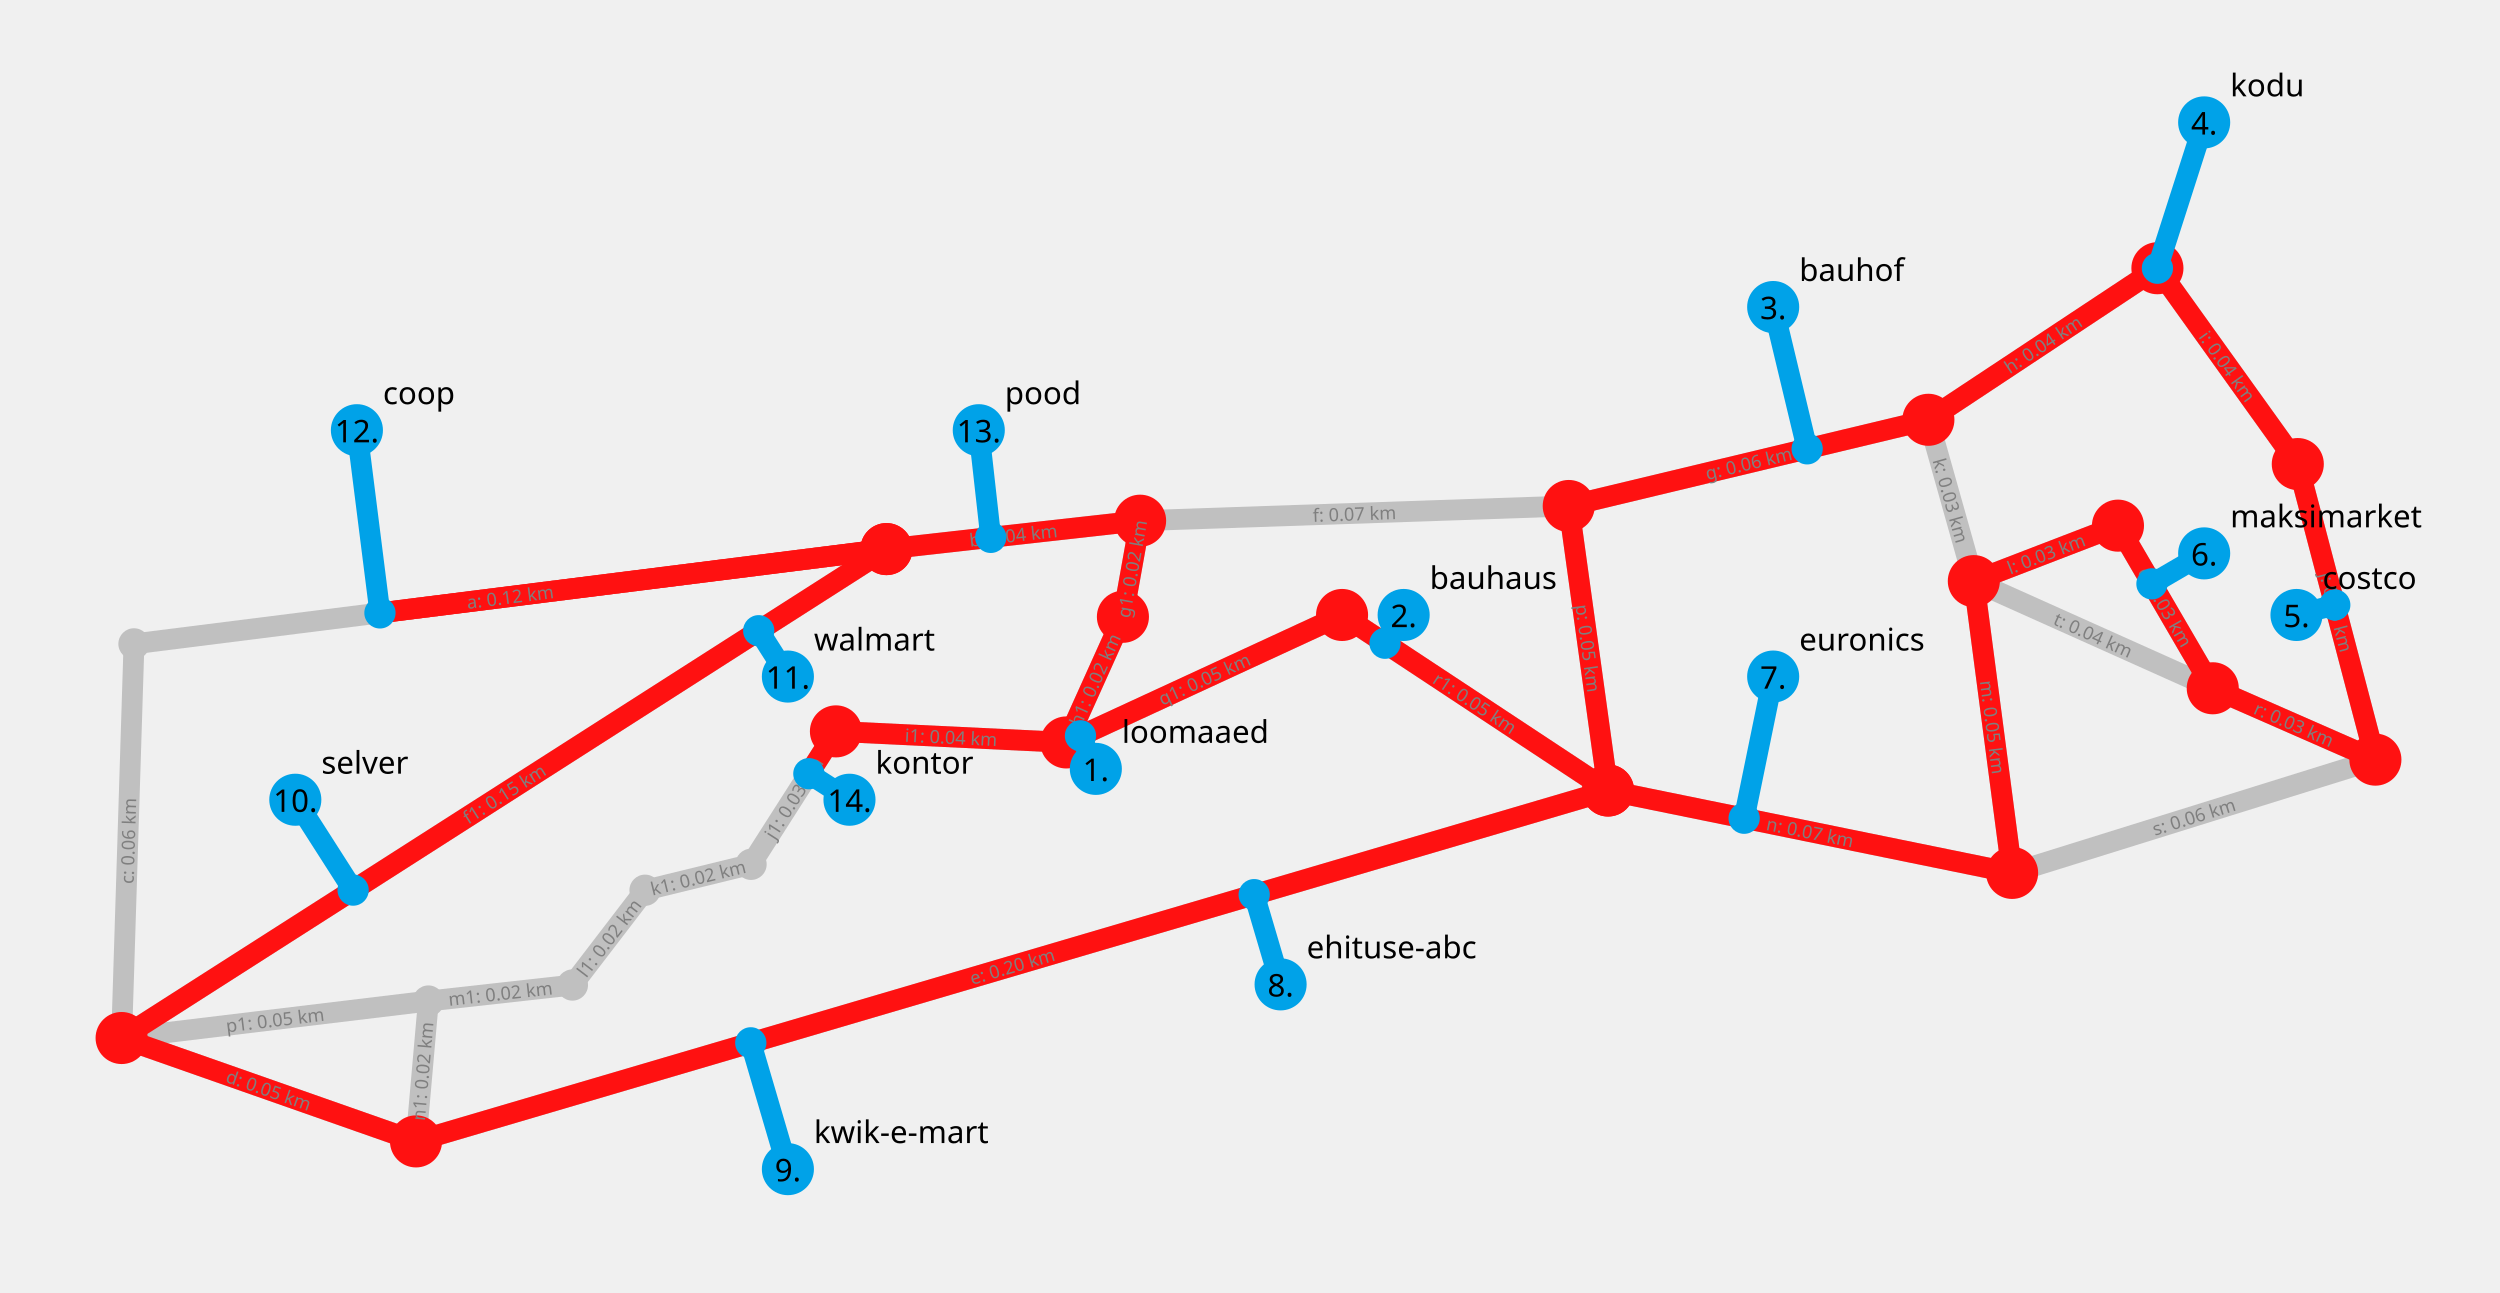
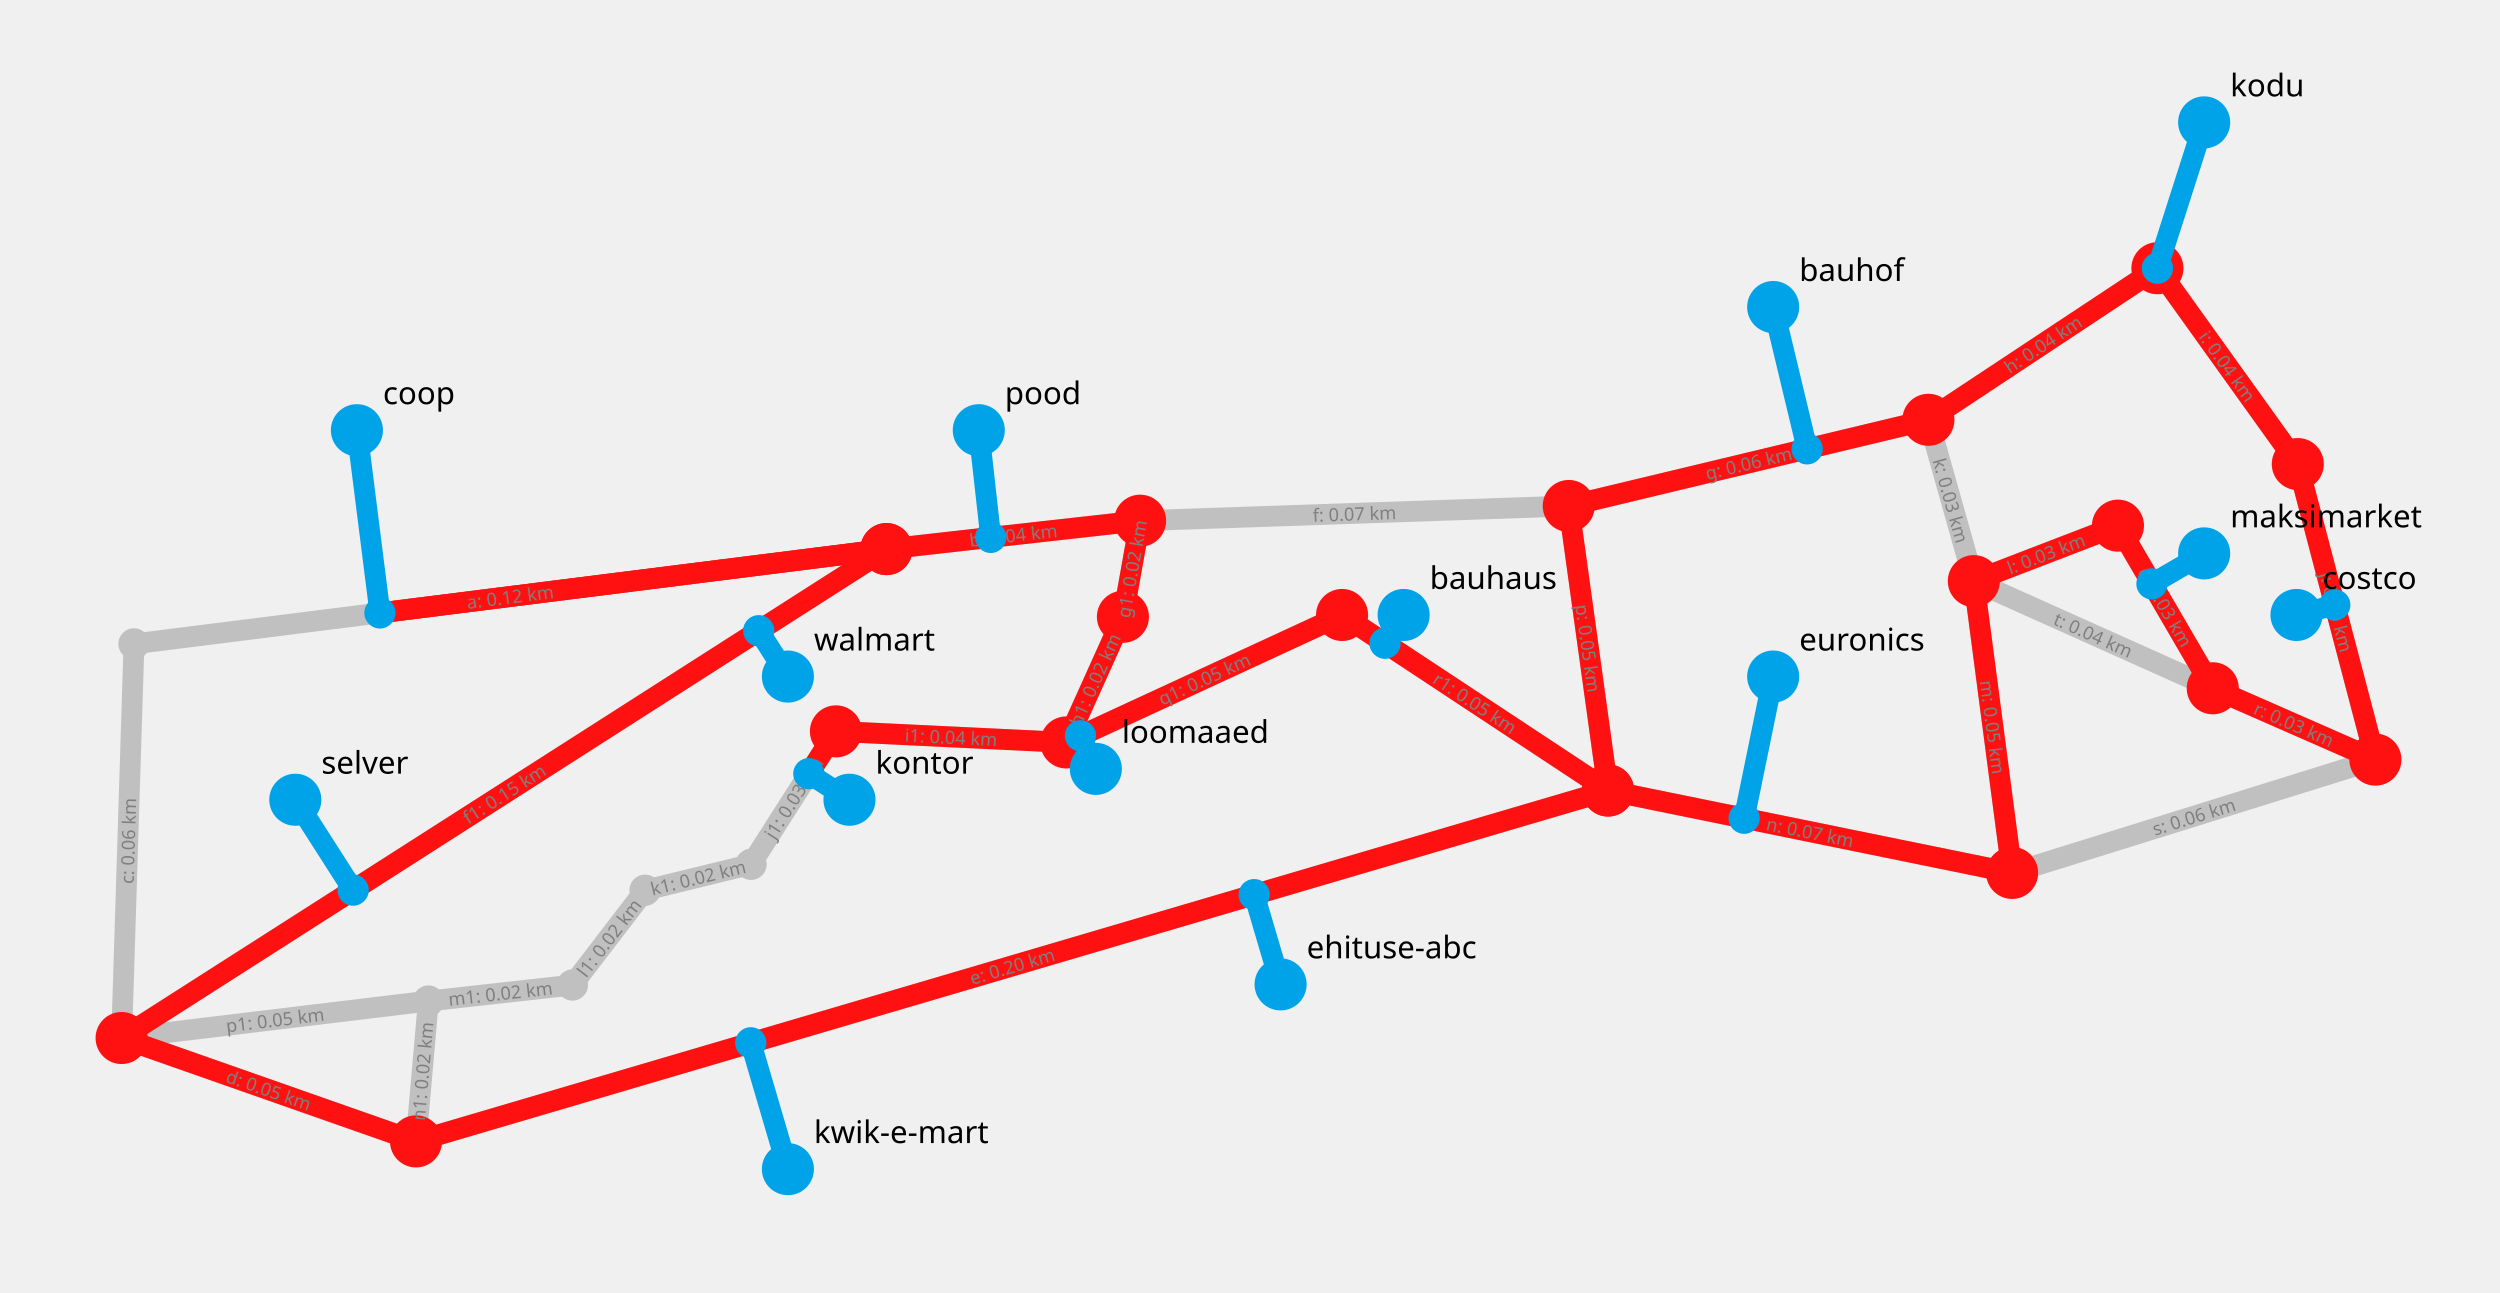
<svg xmlns="http://www.w3.org/2000/svg" version="1.1" width="1920" height="993" viewBox="-747 -425 1920 993" font-family="Hermit">
  <rect x="-747" y="-425" width="100%" height="100%" fill="rgb(240, 240, 240)" />
  <line x1="128.6" y1="-25.1" x2="457.8" y2="-36.4" style="stroke:rgb(192, 192, 192);stroke-width:16" />
  <circle cx="128.6" cy="-25.1" r="12" fill="rgb(192, 192, 192)" />
  <circle cx="457.8" cy="-36.4" r="12" fill="rgb(192, 192, 192)" />
  <line x1="457.8" y1="-36.4" x2="734.0" y2="-102.6" style="stroke:rgb(192, 192, 192);stroke-width:16" />
  <circle cx="734.0" cy="-102.6" r="12" fill="rgb(192, 192, 192)" />
  <line x1="734.0" y1="-102.6" x2="909.9" y2="-219.0" style="stroke:rgb(192, 192, 192);stroke-width:16" />
  <circle cx="909.9" cy="-219.0" r="12" fill="rgb(192, 192, 192)" />
  <line x1="909.9" y1="-219.0" x2="1017.7" y2="-68.6" style="stroke:rgb(192, 192, 192);stroke-width:16" />
  <circle cx="1017.7" cy="-68.6" r="12" fill="rgb(192, 192, 192)" />
  <line x1="1017.7" y1="-68.6" x2="1077.3" y2="158.4" style="stroke:rgb(192, 192, 192);stroke-width:16" />
  <circle cx="1077.3" cy="158.4" r="12" fill="rgb(192, 192, 192)" />
  <line x1="734.0" y1="-102.6" x2="768.9" y2="21.3" style="stroke:rgb(192, 192, 192);stroke-width:16" />
  <circle cx="768.9" cy="21.3" r="12" fill="rgb(192, 192, 192)" />
  <line x1="768.9" y1="21.3" x2="879.6" y2="-21.3" style="stroke:rgb(192, 192, 192);stroke-width:16" />
  <circle cx="879.6" cy="-21.3" r="12" fill="rgb(192, 192, 192)" />
  <line x1="768.9" y1="21.3" x2="798.3" y2="245.4" style="stroke:rgb(192, 192, 192);stroke-width:16" />
  <circle cx="798.3" cy="245.4" r="12" fill="rgb(192, 192, 192)" />
  <line x1="798.3" y1="245.4" x2="488.0" y2="182.1" style="stroke:rgb(192, 192, 192);stroke-width:16" />
  <circle cx="488.0" cy="182.1" r="12" fill="rgb(192, 192, 192)" />
  <line x1="488.0" y1="182.1" x2="457.8" y2="-36.4" style="stroke:rgb(192, 192, 192);stroke-width:16" />
  <circle cx="457.8" cy="-36.4" r="12" fill="rgb(192, 192, 192)" />
  <line x1="879.6" y1="-21.3" x2="952.4" y2="103.6" style="stroke:rgb(192, 192, 192);stroke-width:16" />
  <circle cx="952.4" cy="103.6" r="12" fill="rgb(192, 192, 192)" />
  <line x1="952.4" y1="103.6" x2="1077.3" y2="158.4" style="stroke:rgb(192, 192, 192);stroke-width:16" />
  <circle cx="1077.3" cy="158.4" r="12" fill="rgb(192, 192, 192)" />
  <line x1="1077.3" y1="158.4" x2="798.3" y2="245.4" style="stroke:rgb(192, 192, 192);stroke-width:16" />
  <circle cx="798.3" cy="245.4" r="12" fill="rgb(192, 192, 192)" />
  <line x1="952.4" y1="103.6" x2="768.9" y2="21.3" style="stroke:rgb(192, 192, 192);stroke-width:16" />
  <circle cx="768.9" cy="21.3" r="12" fill="rgb(192, 192, 192)" />
  <line x1="-644.1" y1="69.5" x2="-66.2" y2="-3.3" style="stroke:rgb(192, 192, 192);stroke-width:16" />
  <circle cx="-66.2" cy="-3.3" r="12" fill="rgb(192, 192, 192)" />
  <line x1="-66.2" y1="-3.3" x2="128.6" y2="-25.1" style="stroke:rgb(192, 192, 192);stroke-width:16" />
  <circle cx="128.6" cy="-25.1" r="12" fill="rgb(192, 192, 192)" />
  <line x1="-653.6" y1="372.2" x2="-644.1" y2="69.5" style="stroke:rgb(192, 192, 192);stroke-width:16" />
  <circle cx="-644.1" cy="69.5" r="12" fill="rgb(192, 192, 192)" />
  <line x1="-653.6" y1="372.2" x2="-427.5" y2="451.6" style="stroke:rgb(192, 192, 192);stroke-width:16" />
  <circle cx="-427.5" cy="451.6" r="12" fill="rgb(192, 192, 192)" />
  <line x1="-427.5" y1="451.6" x2="488.0" y2="182.1" style="stroke:rgb(192, 192, 192);stroke-width:16" />
  <circle cx="488.0" cy="182.1" r="12" fill="rgb(192, 192, 192)" />
  <line x1="-66.2" y1="-3.3" x2="-653.6" y2="372.2" style="stroke:rgb(192, 192, 192);stroke-width:16" />
  <circle cx="-653.6" cy="372.2" r="12" fill="rgb(192, 192, 192)" />
  <line x1="128.6" y1="-25.1" x2="115.4" y2="48.7" style="stroke:rgb(192, 192, 192);stroke-width:16" />
  <circle cx="115.4" cy="48.7" r="12" fill="rgb(192, 192, 192)" />
  <line x1="71.9" y1="145.2" x2="115.4" y2="48.7" style="stroke:rgb(192, 192, 192);stroke-width:16" />
  <circle cx="115.4" cy="48.7" r="12" fill="rgb(192, 192, 192)" />
  <line x1="-105.0" y1="136.7" x2="71.9" y2="145.2" style="stroke:rgb(192, 192, 192);stroke-width:16" />
  <circle cx="71.9" cy="145.2" r="12" fill="rgb(192, 192, 192)" />
  <line x1="-105.0" y1="136.7" x2="-170.2" y2="238.8" style="stroke:rgb(192, 192, 192);stroke-width:16" />
  <circle cx="-170.2" cy="238.8" r="12" fill="rgb(192, 192, 192)" />
  <line x1="-170.2" y1="238.8" x2="-251.6" y2="258.7" style="stroke:rgb(192, 192, 192);stroke-width:16" />
  <circle cx="-251.6" cy="258.7" r="12" fill="rgb(192, 192, 192)" />
  <line x1="-251.6" y1="258.7" x2="-307.4" y2="331.5" style="stroke:rgb(192, 192, 192);stroke-width:16" />
  <circle cx="-307.4" cy="331.5" r="12" fill="rgb(192, 192, 192)" />
  <line x1="-307.4" y1="331.5" x2="-418.0" y2="343.8" style="stroke:rgb(192, 192, 192);stroke-width:16" />
  <circle cx="-418.0" cy="343.8" r="12" fill="rgb(192, 192, 192)" />
  <line x1="-418.0" y1="343.8" x2="-427.5" y2="451.6" style="stroke:rgb(192, 192, 192);stroke-width:16" />
  <circle cx="-427.5" cy="451.6" r="12" fill="rgb(192, 192, 192)" />
  <line x1="-418.0" y1="343.8" x2="-653.6" y2="372.2" style="stroke:rgb(192, 192, 192);stroke-width:16" />
  <circle cx="-653.6" cy="372.2" r="12" fill="rgb(192, 192, 192)" />
  <line x1="71.9" y1="145.2" x2="283.7" y2="47.3" style="stroke:rgb(192, 192, 192);stroke-width:16" />
  <circle cx="283.7" cy="47.3" r="12" fill="rgb(192, 192, 192)" />
  <line x1="283.7" y1="47.3" x2="488.0" y2="182.1" style="stroke:rgb(192, 192, 192);stroke-width:16" />
  <circle cx="488.0" cy="182.1" r="12" fill="rgb(192, 192, 192)" />
  <line x1="82.8" y1="140.1" x2="283.7" y2="47.3" style="stroke:rgb(255, 17, 17);stroke-width:16" />
  <circle cx="283.7" cy="47.3" r="20" fill="rgb(255, 17, 17)" />
  <line x1="283.7" y1="47.3" x2="316.7" y2="69.0" style="stroke:rgb(255, 17, 17);stroke-width:16" />
  <line x1="316.7" y1="69.0" x2="488.0" y2="182.1" style="stroke:rgb(255, 17, 17);stroke-width:16" />
  <circle cx="488.0" cy="182.1" r="20" fill="rgb(255, 17, 17)" />
  <line x1="488.0" y1="182.1" x2="457.8" y2="-36.4" style="stroke:rgb(255, 17, 17);stroke-width:16" />
  <circle cx="457.8" cy="-36.4" r="20" fill="rgb(255, 17, 17)" />
  <line x1="457.8" y1="-36.4" x2="640.9" y2="-80.3" style="stroke:rgb(255, 17, 17);stroke-width:16" />
  <line x1="640.9" y1="-80.3" x2="734.0" y2="-102.6" style="stroke:rgb(255, 17, 17);stroke-width:16" />
  <circle cx="734.0" cy="-102.6" r="20" fill="rgb(255, 17, 17)" />
  <line x1="734.0" y1="-102.6" x2="909.9" y2="-219.0" style="stroke:rgb(255, 17, 17);stroke-width:16" />
  <line x1="909.9" y1="-219.0" x2="909.9" y2="-219.0" style="stroke:rgb(255, 17, 17);stroke-width:16" />
  <circle cx="909.9" cy="-219.0" r="20" fill="rgb(255, 17, 17)" />
  <line x1="909.9" y1="-219.0" x2="1017.7" y2="-68.6" style="stroke:rgb(255, 17, 17);stroke-width:16" />
  <circle cx="1017.7" cy="-68.6" r="20" fill="rgb(255, 17, 17)" />
  <line x1="1017.7" y1="-68.6" x2="1046.1" y2="39.6" style="stroke:rgb(255, 17, 17);stroke-width:16" />
  <line x1="1046.1" y1="39.6" x2="1077.3" y2="158.4" style="stroke:rgb(255, 17, 17);stroke-width:16" />
  <circle cx="1077.3" cy="158.4" r="20" fill="rgb(255, 17, 17)" />
  <line x1="1077.3" y1="158.4" x2="952.4" y2="103.6" style="stroke:rgb(255, 17, 17);stroke-width:16" />
  <circle cx="952.4" cy="103.6" r="20" fill="rgb(255, 17, 17)" />
  <line x1="952.4" y1="103.6" x2="905.7" y2="23.4" style="stroke:rgb(255, 17, 17);stroke-width:16" />
  <line x1="905.7" y1="23.4" x2="879.6" y2="-21.3" style="stroke:rgb(255, 17, 17);stroke-width:16" />
  <circle cx="879.6" cy="-21.3" r="20" fill="rgb(255, 17, 17)" />
  <line x1="879.6" y1="-21.3" x2="768.9" y2="21.3" style="stroke:rgb(255, 17, 17);stroke-width:16" />
  <circle cx="768.9" cy="21.3" r="20" fill="rgb(255, 17, 17)" />
  <line x1="768.9" y1="21.3" x2="798.3" y2="245.4" style="stroke:rgb(255, 17, 17);stroke-width:16" />
  <circle cx="798.3" cy="245.4" r="20" fill="rgb(255, 17, 17)" />
  <line x1="798.3" y1="245.4" x2="592.5" y2="203.4" style="stroke:rgb(255, 17, 17);stroke-width:16" />
  <line x1="592.5" y1="203.4" x2="488.0" y2="182.1" style="stroke:rgb(255, 17, 17);stroke-width:16" />
  <circle cx="488.0" cy="182.1" r="20" fill="rgb(255, 17, 17)" />
  <line x1="488.0" y1="182.1" x2="216.2" y2="262.1" style="stroke:rgb(255, 17, 17);stroke-width:16" />
  <line x1="216.2" y1="262.1" x2="-170.4" y2="375.9" style="stroke:rgb(255, 17, 17);stroke-width:16" />
  <line x1="-170.4" y1="375.9" x2="-427.5" y2="451.6" style="stroke:rgb(255, 17, 17);stroke-width:16" />
  <circle cx="-427.5" cy="451.6" r="20" fill="rgb(255, 17, 17)" />
  <line x1="-427.5" y1="451.6" x2="-653.6" y2="372.2" style="stroke:rgb(255, 17, 17);stroke-width:16" />
  <circle cx="-653.6" cy="372.2" r="20" fill="rgb(255, 17, 17)" />
  <line x1="-653.6" y1="372.2" x2="-475.8" y2="258.6" style="stroke:rgb(255, 17, 17);stroke-width:16" />
  <line x1="-475.8" y1="258.6" x2="-164.3" y2="59.4" style="stroke:rgb(255, 17, 17);stroke-width:16" />
  <line x1="-164.3" y1="59.4" x2="-66.2" y2="-3.3" style="stroke:rgb(255, 17, 17);stroke-width:16" />
  <circle cx="-66.2" cy="-3.3" r="20" fill="rgb(255, 17, 17)" />
  <line x1="-66.2" y1="-3.3" x2="-455.2" y2="45.7" style="stroke:rgb(255, 17, 17);stroke-width:16" />
  <line x1="-455.2" y1="45.7" x2="-66.2" y2="-3.3" style="stroke:rgb(255, 17, 17);stroke-width:16" />
  <circle cx="-66.2" cy="-3.3" r="20" fill="rgb(255, 17, 17)" />
  <line x1="-66.2" y1="-3.3" x2="13.9" y2="-12.3" style="stroke:rgb(255, 17, 17);stroke-width:16" />
  <line x1="13.9" y1="-12.3" x2="128.6" y2="-25.1" style="stroke:rgb(255, 17, 17);stroke-width:16" />
  <circle cx="128.6" cy="-25.1" r="20" fill="rgb(255, 17, 17)" />
  <line x1="128.6" y1="-25.1" x2="115.4" y2="48.7" style="stroke:rgb(255, 17, 17);stroke-width:16" />
  <circle cx="115.4" cy="48.7" r="20" fill="rgb(255, 17, 17)" />
  <line x1="115.4" y1="48.7" x2="71.9" y2="145.2" style="stroke:rgb(255, 17, 17);stroke-width:16" />
  <circle cx="71.9" cy="145.2" r="20" fill="rgb(255, 17, 17)" />
  <line x1="71.9" y1="145.2" x2="-105.0" y2="136.7" style="stroke:rgb(255, 17, 17);stroke-width:16" />
  <circle cx="-105.0" cy="136.7" r="20" fill="rgb(255, 17, 17)" />
  <line x1="-105.0" y1="136.7" x2="-125.8" y2="169.2" style="stroke:rgb(255, 17, 17);stroke-width:16" />
  <text font-size="14" dominant-baseline="central" text-anchor="middle" fill="rgb(127, 127, 127)" transform="translate(293.2, -30.7) rotate(-1.97493)">f: 0.07 km</text>
  <text font-size="14" dominant-baseline="central" text-anchor="middle" fill="rgb(127, 127, 127)" transform="translate(595.9, -69.5) rotate(-13.4809)">g: 0.06 km</text>
  <text font-size="14" dominant-baseline="central" text-anchor="middle" fill="rgb(127, 127, 127)" transform="translate(821.9, -160.8) rotate(-33.4763)">h: 0.04 km</text>
  <text font-size="14" dominant-baseline="central" text-anchor="middle" fill="rgb(127, 127, 127)" transform="translate(963.8, -143.8) rotate(54.3602)">i: 0.04 km</text>
  <text font-size="14" dominant-baseline="central" text-anchor="middle" fill="rgb(127, 127, 127)" transform="translate(1047.5, 44.9) rotate(75.2917)">j: 0.05 km</text>
  <text font-size="14" dominant-baseline="central" text-anchor="middle" fill="rgb(127, 127, 127)" transform="translate(751.4, -40.7) rotate(74.228)">k: 0.03 km</text>
  <text font-size="14" dominant-baseline="central" text-anchor="middle" fill="rgb(127, 127, 127)" transform="translate(824.3, -0.0) rotate(-21.0375)">l: 0.03 km</text>
  <text font-size="14" dominant-baseline="central" text-anchor="middle" fill="rgb(127, 127, 127)" transform="translate(783.6, 133.4) rotate(82.5479)">m: 0.05 km</text>
  <text font-size="14" dominant-baseline="central" text-anchor="middle" fill="rgb(127, 127, 127)" transform="translate(643.2, 213.8) rotate(11.5449)">n: 0.07 km</text>
  <text font-size="14" dominant-baseline="central" text-anchor="middle" fill="rgb(127, 127, 127)" transform="translate(472.9, 72.8) rotate(82.1131)">p: 0.05 km</text>
  <text font-size="14" dominant-baseline="central" text-anchor="middle" fill="rgb(127, 127, 127)" transform="translate(916.0, 41.1) rotate(59.7436)">q: 0.03 km</text>
  <text font-size="14" dominant-baseline="central" text-anchor="middle" fill="rgb(127, 127, 127)" transform="translate(1014.9, 131.0) rotate(23.7204)">r: 0.03 km</text>
  <text font-size="14" dominant-baseline="central" text-anchor="middle" fill="rgb(127, 127, 127)" transform="translate(937.8, 201.9) rotate(-17.3208)">s: 0.06 km</text>
  <text font-size="14" dominant-baseline="central" text-anchor="middle" fill="rgb(127, 127, 127)" transform="translate(860.7, 62.4) rotate(24.154)">t: 0.04 km</text>
  <text font-size="14" dominant-baseline="central" text-anchor="middle" fill="rgb(127, 127, 127)" transform="translate(-355.2, 33.1) rotate(-7.18272)">a: 0.12 km</text>
  <text font-size="14" dominant-baseline="central" text-anchor="middle" fill="rgb(127, 127, 127)" transform="translate(31.2, -14.2) rotate(-6.37072)">b: 0.04 km</text>
  <text font-size="14" dominant-baseline="central" text-anchor="middle" fill="rgb(127, 127, 127)" transform="translate(-648.8, 220.8) rotate(-88.2101)">c: 0.06 km</text>
  <text font-size="14" dominant-baseline="central" text-anchor="middle" fill="rgb(127, 127, 127)" transform="translate(-540.5, 411.9) rotate(19.3648)">d: 0.05 km</text>
  <text font-size="14" dominant-baseline="central" text-anchor="middle" fill="rgb(127, 127, 127)" transform="translate(30.3, 316.8) rotate(-16.4056)">e: 0.20 km</text>
  <text font-size="14" dominant-baseline="central" text-anchor="middle" fill="rgb(127, 127, 127)" transform="translate(-359.9, 184.4) rotate(-32.5904)">f1: 0.15 km</text>
  <text font-size="14" dominant-baseline="central" text-anchor="middle" fill="rgb(127, 127, 127)" transform="translate(122.0, 11.8) rotate(-79.8245)">g1: 0.02 km</text>
  <text font-size="14" dominant-baseline="central" text-anchor="middle" fill="rgb(127, 127, 127)" transform="translate(93.6, 96.9) rotate(-65.7256)">h1: 0.02 km</text>
  <text font-size="14" dominant-baseline="central" text-anchor="middle" fill="rgb(127, 127, 127)" transform="translate(-16.6, 140.9) rotate(2.75543)">i1: 0.04 km</text>
  <text font-size="14" dominant-baseline="central" text-anchor="middle" fill="rgb(127, 127, 127)" transform="translate(-137.6, 187.7) rotate(-57.4259)">j1: 0.03 km</text>
  <text font-size="14" dominant-baseline="central" text-anchor="middle" fill="rgb(127, 127, 127)" transform="translate(-210.9, 248.7) rotate(-13.7223)">k1: 0.02 km</text>
  <text font-size="14" dominant-baseline="central" text-anchor="middle" fill="rgb(127, 127, 127)" transform="translate(-279.5, 295.1) rotate(-52.5394)">l1: 0.02 km</text>
  <text font-size="14" dominant-baseline="central" text-anchor="middle" fill="rgb(127, 127, 127)" transform="translate(-362.7, 337.7) rotate(-6.34019)">m1: 0.02 km</text>
  <text font-size="14" dominant-baseline="central" text-anchor="middle" fill="rgb(127, 127, 127)" transform="translate(-422.8, 397.7) rotate(-84.9869)">n1: 0.02 km</text>
  <text font-size="14" dominant-baseline="central" text-anchor="middle" fill="rgb(127, 127, 127)" transform="translate(-535.8, 358.0) rotate(-6.86999)">p1: 0.05 km</text>
  <text font-size="14" dominant-baseline="central" text-anchor="middle" fill="rgb(127, 127, 127)" transform="translate(177.8, 96.2) rotate(-24.7995)">q1: 0.05 km</text>
  <text font-size="14" dominant-baseline="central" text-anchor="middle" fill="rgb(127, 127, 127)" transform="translate(385.9, 114.7) rotate(33.4137)">r1: 0.05 km</text>
  <line x1="82.8" y1="140.1" x2="94.6" y2="165.5" style="stroke:rgb(0, 162, 232);stroke-width:16" />
  <circle cx="82.8" cy="140.1" r="12" fill="rgb(0, 162, 232)" />
-   <circle cx="94.6" cy="165.5" r="20" fill="rgb(0, 162, 232)" />
-   <text x="114.6" y="145.5" font-size="24" text-anchor="start" fill="black">loomaaed</text>
  <text x="94.6" y="165.5" font-size="24" dominant-baseline="central" text-anchor="middle" fill="black">1.</text>
  <line x1="316.7" y1="69.0" x2="331.0" y2="47.3" style="stroke:rgb(0, 162, 232);stroke-width:16" />
  <circle cx="316.7" cy="69.0" r="12" fill="rgb(0, 162, 232)" />
-   <circle cx="331.0" cy="47.3" r="20" fill="rgb(0, 162, 232)" />
-   <text x="351.0" y="27.3" font-size="24" text-anchor="start" fill="black">bauhaus</text>
  <text x="331.0" y="47.3" font-size="24" dominant-baseline="central" text-anchor="middle" fill="black">2.</text>
  <line x1="640.9" y1="-80.3" x2="614.8" y2="-189.2" style="stroke:rgb(0, 162, 232);stroke-width:16" />
  <circle cx="640.9" cy="-80.3" r="12" fill="rgb(0, 162, 232)" />
-   <circle cx="614.8" cy="-189.2" r="20" fill="rgb(0, 162, 232)" />
-   <text x="634.8" y="-209.2" font-size="24" text-anchor="start" fill="black">bauhof</text>
  <text x="614.8" y="-189.2" font-size="24" dominant-baseline="central" text-anchor="middle" fill="black">3.</text>
  <line x1="909.9" y1="-219.0" x2="945.8" y2="-331.0" style="stroke:rgb(0, 162, 232);stroke-width:16" />
  <circle cx="909.9" cy="-219.0" r="12" fill="rgb(0, 162, 232)" />
-   <circle cx="945.8" cy="-331.0" r="20" fill="rgb(0, 162, 232)" />
-   <text x="965.8" y="-351.0" font-size="24" text-anchor="start" fill="black">kodu</text>
  <text x="945.8" y="-331.0" font-size="24" dominant-baseline="central" text-anchor="middle" fill="black">4.</text>
  <line x1="1046.1" y1="39.6" x2="1016.7" y2="47.3" style="stroke:rgb(0, 162, 232);stroke-width:16" />
  <circle cx="1046.1" cy="39.6" r="12" fill="rgb(0, 162, 232)" />
-   <circle cx="1016.7" cy="47.3" r="20" fill="rgb(0, 162, 232)" />
-   <text x="1036.7" y="27.3" font-size="24" text-anchor="start" fill="black">costco</text>
  <text x="1016.7" y="47.3" font-size="24" dominant-baseline="central" text-anchor="middle" fill="black">5.</text>
  <line x1="905.7" y1="23.4" x2="945.8" y2="-0.0" style="stroke:rgb(0, 162, 232);stroke-width:16" />
  <circle cx="905.7" cy="23.4" r="12" fill="rgb(0, 162, 232)" />
-   <circle cx="945.8" cy="-0.0" r="20" fill="rgb(0, 162, 232)" />
-   <text x="965.8" y="-20.0" font-size="24" text-anchor="start" fill="black">maksimarket</text>
  <text x="945.8" y="-0.0" font-size="24" dominant-baseline="central" text-anchor="middle" fill="black">6.</text>
  <line x1="592.5" y1="203.4" x2="614.8" y2="94.6" style="stroke:rgb(0, 162, 232);stroke-width:16" />
  <circle cx="592.5" cy="203.4" r="12" fill="rgb(0, 162, 232)" />
-   <circle cx="614.8" cy="94.6" r="20" fill="rgb(0, 162, 232)" />
-   <text x="634.8" y="74.6" font-size="24" text-anchor="start" fill="black">euronics</text>
  <text x="614.8" y="94.6" font-size="24" dominant-baseline="central" text-anchor="middle" fill="black">7.</text>
  <line x1="216.2" y1="262.1" x2="236.5" y2="331.0" style="stroke:rgb(0, 162, 232);stroke-width:16" />
  <circle cx="216.2" cy="262.1" r="12" fill="rgb(0, 162, 232)" />
-   <circle cx="236.5" cy="331.0" r="20" fill="rgb(0, 162, 232)" />
-   <text x="256.5" y="311.0" font-size="24" text-anchor="start" fill="black">ehituse-abc</text>
  <text x="236.5" y="331.0" font-size="24" dominant-baseline="central" text-anchor="middle" fill="black">8.</text>
  <line x1="-170.4" y1="375.9" x2="-141.9" y2="472.9" style="stroke:rgb(0, 162, 232);stroke-width:16" />
  <circle cx="-170.4" cy="375.9" r="12" fill="rgb(0, 162, 232)" />
-   <circle cx="-141.9" cy="472.9" r="20" fill="rgb(0, 162, 232)" />
-   <text x="-121.9" y="452.9" font-size="24" text-anchor="start" fill="black">kwik-e-mart</text>
  <text x="-141.9" y="472.9" font-size="24" dominant-baseline="central" text-anchor="middle" fill="black">9.</text>
  <line x1="-475.8" y1="258.6" x2="-520.2" y2="189.2" style="stroke:rgb(0, 162, 232);stroke-width:16" />
  <circle cx="-475.8" cy="258.6" r="12" fill="rgb(0, 162, 232)" />
-   <circle cx="-520.2" cy="189.2" r="20" fill="rgb(0, 162, 232)" />
-   <text x="-500.2" y="169.2" font-size="24" text-anchor="start" fill="black">selver</text>
  <text x="-520.2" y="189.2" font-size="24" dominant-baseline="central" text-anchor="middle" fill="black">10.</text>
  <line x1="-164.3" y1="59.4" x2="-141.9" y2="94.6" style="stroke:rgb(0, 162, 232);stroke-width:16" />
  <circle cx="-164.3" cy="59.4" r="12" fill="rgb(0, 162, 232)" />
-   <circle cx="-141.9" cy="94.6" r="20" fill="rgb(0, 162, 232)" />
-   <text x="-121.9" y="74.6" font-size="24" text-anchor="start" fill="black">walmart</text>
  <text x="-141.9" y="94.6" font-size="24" dominant-baseline="central" text-anchor="middle" fill="black">11.</text>
  <line x1="-455.2" y1="45.7" x2="-472.9" y2="-94.6" style="stroke:rgb(0, 162, 232);stroke-width:16" />
  <circle cx="-455.2" cy="45.7" r="12" fill="rgb(0, 162, 232)" />
-   <circle cx="-472.9" cy="-94.6" r="20" fill="rgb(0, 162, 232)" />
-   <text x="-452.9" y="-114.6" font-size="24" text-anchor="start" fill="black">coop</text>
  <text x="-472.9" y="-94.6" font-size="24" dominant-baseline="central" text-anchor="middle" fill="black">12.</text>
  <line x1="13.9" y1="-12.3" x2="4.7" y2="-94.6" style="stroke:rgb(0, 162, 232);stroke-width:16" />
  <circle cx="13.9" cy="-12.3" r="12" fill="rgb(0, 162, 232)" />
-   <circle cx="4.7" cy="-94.6" r="20" fill="rgb(0, 162, 232)" />
-   <text x="24.7" y="-114.6" font-size="24" text-anchor="start" fill="black">pood</text>
  <text x="4.7" y="-94.6" font-size="24" dominant-baseline="central" text-anchor="middle" fill="black">13.</text>
  <line x1="-125.8" y1="169.2" x2="-94.6" y2="189.2" style="stroke:rgb(0, 162, 232);stroke-width:16" />
  <circle cx="-125.8" cy="169.2" r="12" fill="rgb(0, 162, 232)" />
+   <text x="-94.6" y="189.2" font-size="24" dominant-baseline="central" text-anchor="middle" fill="black">14.</text>
+   <circle cx="94.6" cy="165.5" r="20" fill="rgb(0, 162, 232)" />
+   <text x="114.6" y="145.5" font-size="24" text-anchor="start" fill="black">loomaaed</text>
+   <circle cx="331.0" cy="47.3" r="20" fill="rgb(0, 162, 232)" />
+   <text x="351.0" y="27.3" font-size="24" text-anchor="start" fill="black">bauhaus</text>
+   <circle cx="614.8" cy="-189.2" r="20" fill="rgb(0, 162, 232)" />
+   <text x="634.8" y="-209.2" font-size="24" text-anchor="start" fill="black">bauhof</text>
+   <circle cx="945.8" cy="-331.0" r="20" fill="rgb(0, 162, 232)" />
+   <text x="965.8" y="-351.0" font-size="24" text-anchor="start" fill="black">kodu</text>
+   <circle cx="1016.7" cy="47.3" r="20" fill="rgb(0, 162, 232)" />
+   <text x="1036.7" y="27.3" font-size="24" text-anchor="start" fill="black">costco</text>
+   <circle cx="945.8" cy="-0.0" r="20" fill="rgb(0, 162, 232)" />
+   <text x="965.8" y="-20.0" font-size="24" text-anchor="start" fill="black">maksimarket</text>
+   <circle cx="614.8" cy="94.6" r="20" fill="rgb(0, 162, 232)" />
+   <text x="634.8" y="74.6" font-size="24" text-anchor="start" fill="black">euronics</text>
+   <circle cx="236.5" cy="331.0" r="20" fill="rgb(0, 162, 232)" />
+   <text x="256.5" y="311.0" font-size="24" text-anchor="start" fill="black">ehituse-abc</text>
+   <circle cx="-141.9" cy="472.9" r="20" fill="rgb(0, 162, 232)" />
+   <text x="-121.9" y="452.9" font-size="24" text-anchor="start" fill="black">kwik-e-mart</text>
+   <circle cx="-520.2" cy="189.2" r="20" fill="rgb(0, 162, 232)" />
+   <text x="-500.2" y="169.2" font-size="24" text-anchor="start" fill="black">selver</text>
+   <circle cx="-141.9" cy="94.6" r="20" fill="rgb(0, 162, 232)" />
+   <text x="-121.9" y="74.6" font-size="24" text-anchor="start" fill="black">walmart</text>
+   <circle cx="-472.9" cy="-94.6" r="20" fill="rgb(0, 162, 232)" />
+   <text x="-452.9" y="-114.6" font-size="24" text-anchor="start" fill="black">coop</text>
+   <circle cx="4.7" cy="-94.6" r="20" fill="rgb(0, 162, 232)" />
+   <text x="24.7" y="-114.6" font-size="24" text-anchor="start" fill="black">pood</text>
  <circle cx="-94.6" cy="189.2" r="20" fill="rgb(0, 162, 232)" />
  <text x="-74.6" y="169.2" font-size="24" text-anchor="start" fill="black">kontor</text>
-   <text x="-94.6" y="189.2" font-size="24" dominant-baseline="central" text-anchor="middle" fill="black">14.</text>
</svg>
